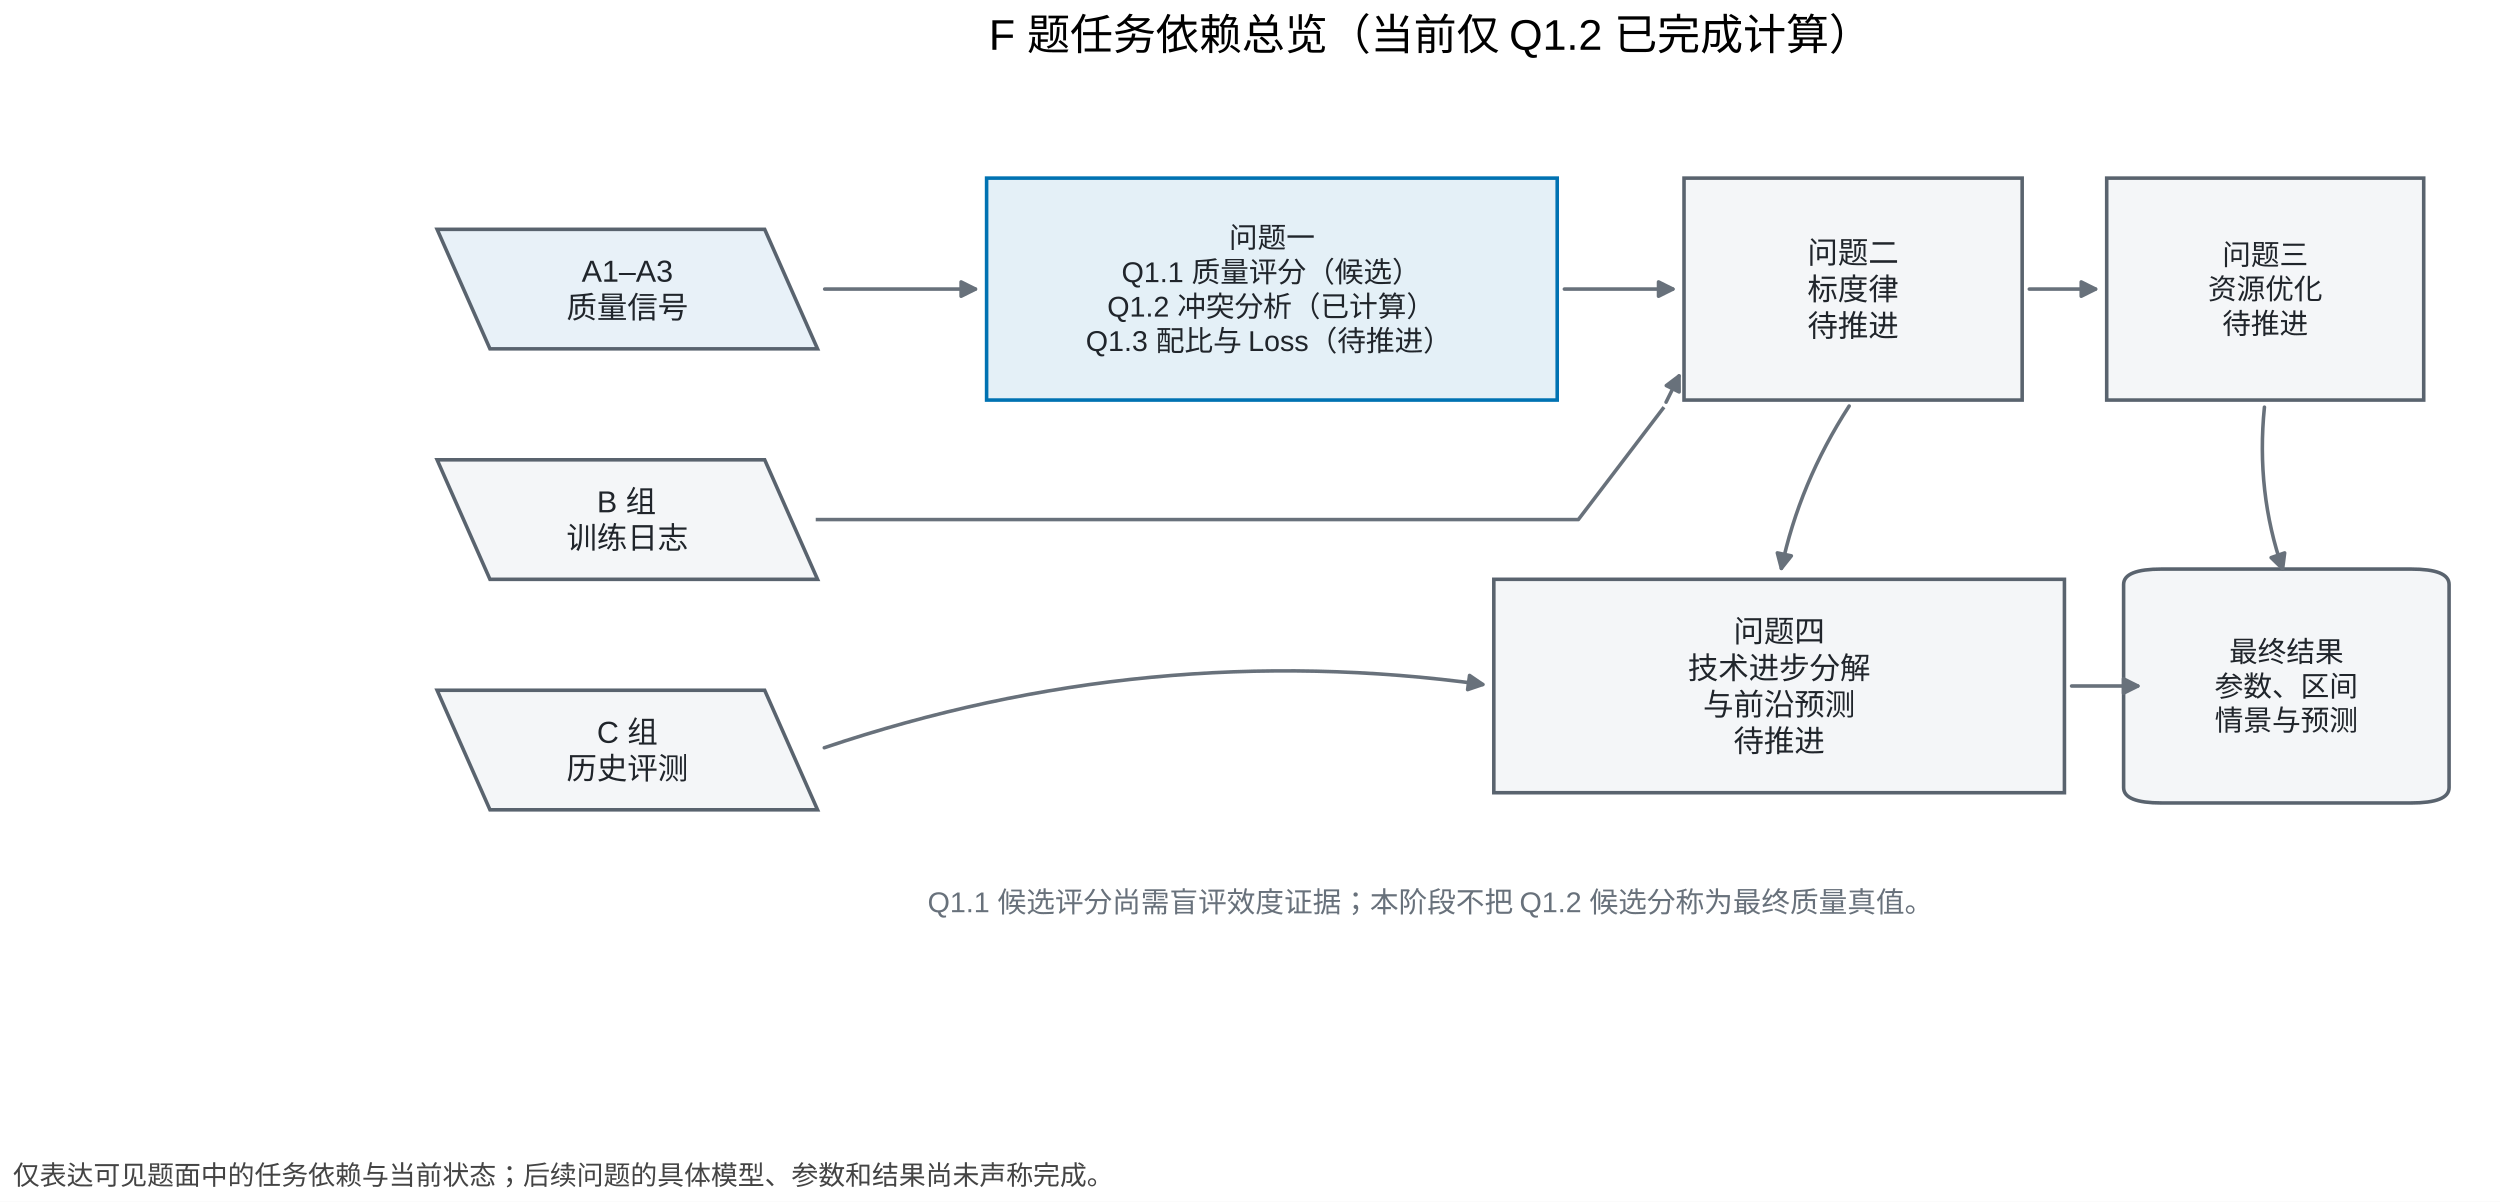
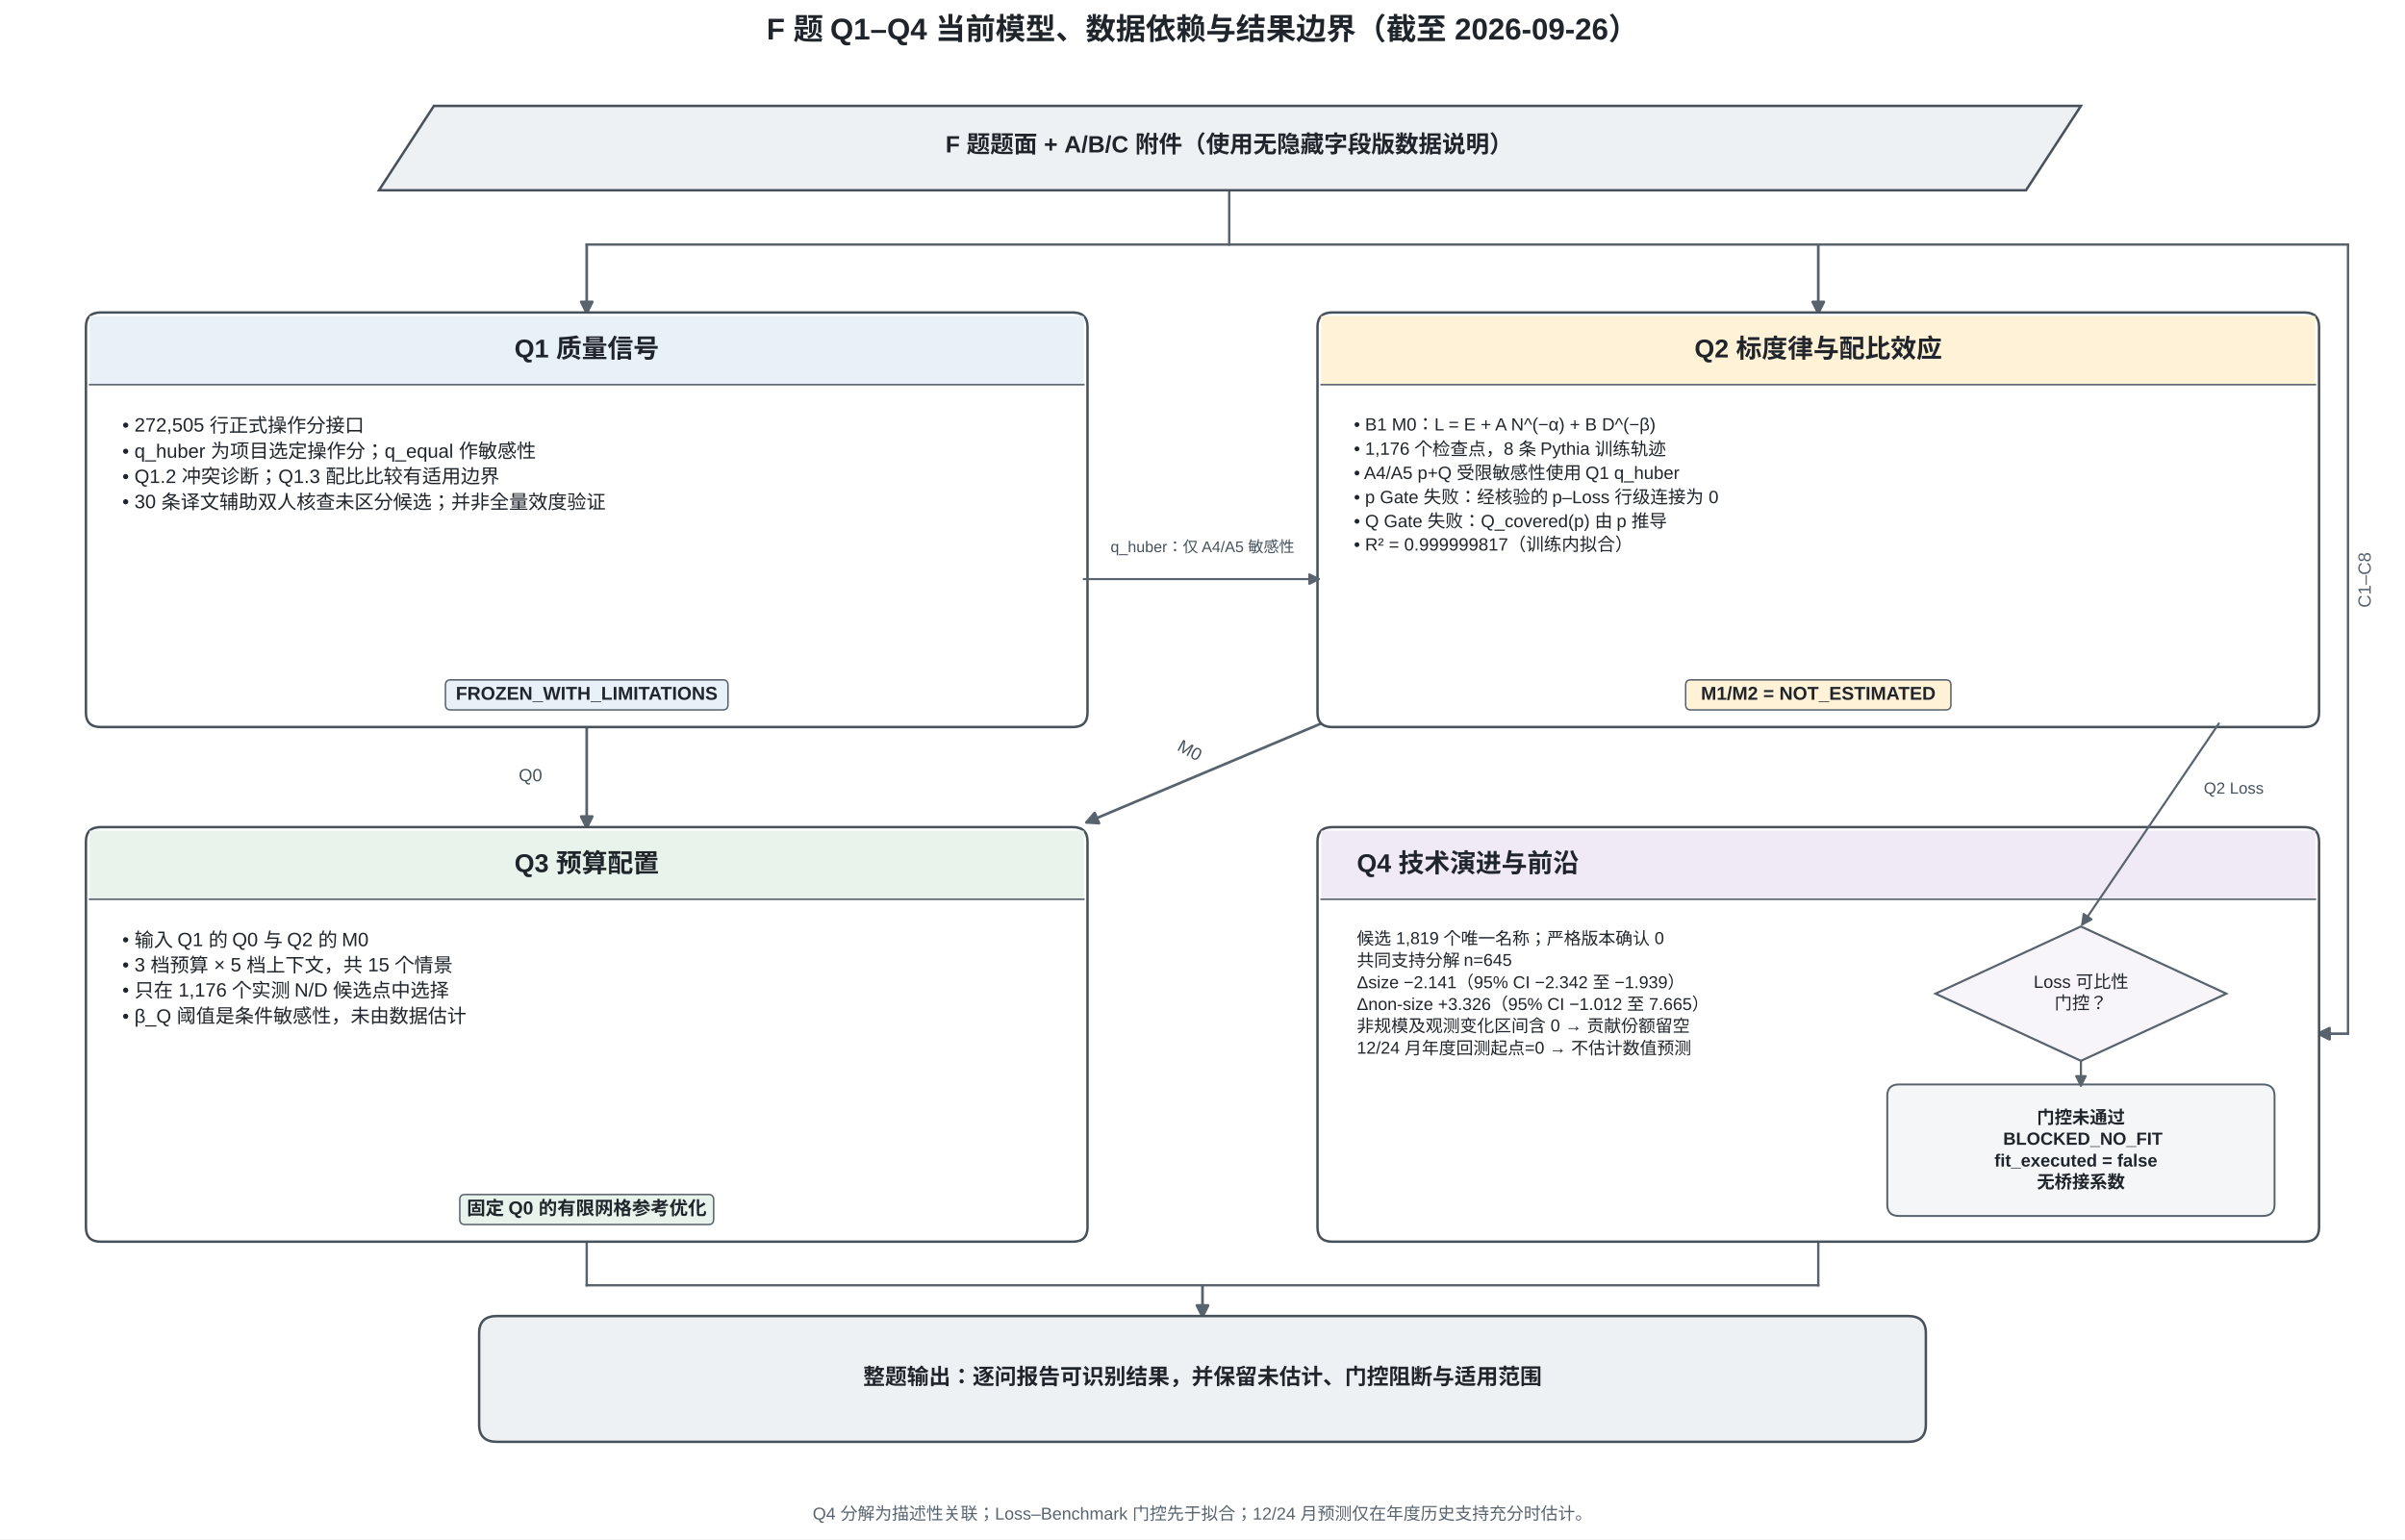
- <svg xmlns="http://www.w3.org/2000/svg" width="698.4pt" height="335.714pt" viewBox="0 0 698.4 335.714" version="1.1">
+ <svg xmlns="http://www.w3.org/2000/svg" width="1120.32pt" height="717.12pt" viewBox="0 0 1120.32 717.12" version="1.1">
  <defs>
    <style type="text/css">*{stroke-linejoin: round; stroke-linecap: butt}</style>
  </defs>
  <g id="figure_1">
    <g id="patch_1">
-       <path d="M 0 335.714  L 698.4 335.714  L 698.4 0  L 0 0  z " style="fill: #ffffff" />
+       <path d="M 0 717.12  L 1120.32 717.12  L 1120.32 0  L 0 0  z " style="fill: #ffffff" />
    </g>
    <g id="axes_1">
+       <g id="line2d_1">
+         <path d="M 572.602 88.632  L 572.602 113.94  " clip-path="url(#p43f3ab6f43)" style="fill: none; stroke: #59636e; stroke-width: 1.1; stroke-linecap: square" />
+       </g>
+       <g id="line2d_2">
+         <path d="M 273.312 113.94  L 847.008 113.94  " clip-path="url(#p43f3ab6f43)" style="fill: none; stroke: #59636e; stroke-width: 1.1; stroke-linecap: square" />
+       </g>
      <g id="patch_2">
-         <path d="M 136.872 97.452  L 228.384 97.452  L 213.624 64.067  L 122.112 64.067  z " clip-path="url(#p6e036d4081)" style="fill: #e8f1f8; stroke: #59636e; stroke-linejoin: miter" />
+         <path d="M 273.312 113.94  Q 273.312 130.59 273.312 145.842  " clip-path="url(#p43f3ab6f43)" style="fill: none; stroke: #59636e; stroke-width: 1.25; stroke-linecap: round" />
+         <path d="M 275.912 140.642  L 273.312 145.842  L 270.712 140.642  z " clip-path="url(#p43f3ab6f43)" style="fill: #59636e; stroke: #59636e; stroke-width: 1.25; stroke-linecap: round" />
      </g>
      <g id="patch_3">
-         <path d="M 136.872 161.837  L 228.384 161.837  L 213.624 128.452  L 122.112 128.452  z " clip-path="url(#p6e036d4081)" style="fill: #f4f6f8; stroke: #59636e; stroke-linejoin: miter" />
+         <path d="M 847.008 113.94  Q 847.008 130.59 847.008 145.842  " clip-path="url(#p43f3ab6f43)" style="fill: none; stroke: #59636e; stroke-width: 1.25; stroke-linecap: round" />
+         <path d="M 849.608 140.642  L 847.008 145.842  L 844.408 140.642  z " clip-path="url(#p43f3ab6f43)" style="fill: #59636e; stroke: #59636e; stroke-width: 1.25; stroke-linecap: round" />
+       </g>
+       <g id="line2d_3">
+         <path d="M 847.008 113.94  L 1093.766 113.94  " clip-path="url(#p43f3ab6f43)" style="fill: none; stroke: #59636e; stroke-width: 1.1; stroke-linecap: square" />
+       </g>
+       <g id="line2d_4">
+         <path d="M 1093.766 113.94  L 1093.766 481.572  " clip-path="url(#p43f3ab6f43)" style="fill: none; stroke: #59636e; stroke-width: 1.1; stroke-linecap: square" />
      </g>
      <g id="patch_4">
-         <path d="M 136.872 226.222  L 228.384 226.222  L 213.624 192.837  L 122.112 192.837  z " clip-path="url(#p6e036d4081)" style="fill: #f4f6f8; stroke: #59636e; stroke-linejoin: miter" />
+         <path d="M 1093.766 481.572  Q 1086.163 481.572 1079.958 481.572  " clip-path="url(#p43f3ab6f43)" style="fill: none; stroke: #59636e; stroke-width: 1.25; stroke-linecap: round" />
+         <path d="M 1085.158 484.172  L 1079.958 481.572  L 1085.158 478.972  z " clip-path="url(#p43f3ab6f43)" style="fill: #59636e; stroke: #59636e; stroke-width: 1.25; stroke-linecap: round" />
      </g>
      <g id="patch_5">
-         <path d="M 275.616 111.76  L 435.024 111.76  L 435.024 49.759  L 275.616 49.759  z " clip-path="url(#p6e036d4081)" style="fill: #e4f0f7; stroke: #0072b2; stroke-linejoin: miter" />
+         <path d="M 273.312 337.05  Q 273.312 362.025 273.312 385.602  " clip-path="url(#p43f3ab6f43)" style="fill: none; stroke: #59636e; stroke-width: 1.25; stroke-linecap: round" />
+         <path d="M 275.912 380.402  L 273.312 385.602  L 270.712 380.402  z " clip-path="url(#p43f3ab6f43)" style="fill: #59636e; stroke: #59636e; stroke-width: 1.25; stroke-linecap: round" />
      </g>
      <g id="patch_6">
-         <path d="M 470.448 111.76  L 564.912 111.76  L 564.912 49.759  L 470.448 49.759  z " clip-path="url(#p6e036d4081)" style="fill: #f4f6f8; stroke: #59636e; stroke-linejoin: miter" />
+         <path d="M 615.456 337.05  Q 560.16 360.36 506.152 383.127  " clip-path="url(#p43f3ab6f43)" style="fill: none; stroke: #59636e; stroke-width: 1.25; stroke-linecap: round" />
+         <path d="M 511.953 383.503  L 506.152 383.127  L 509.933 378.711  z " clip-path="url(#p43f3ab6f43)" style="fill: #59636e; stroke: #59636e; stroke-width: 1.25; stroke-linecap: round" />
+       </g>
+       <g id="line2d_5">
+         <path d="M 273.312 576.81  L 273.312 598.788  " clip-path="url(#p43f3ab6f43)" style="fill: none; stroke: #59636e; stroke-width: 1.1; stroke-linecap: square" />
+       </g>
+       <g id="line2d_6">
+         <path d="M 847.008 576.81  L 847.008 598.788  " clip-path="url(#p43f3ab6f43)" style="fill: none; stroke: #59636e; stroke-width: 1.1; stroke-linecap: square" />
+       </g>
+       <g id="line2d_7">
+         <path d="M 273.312 598.788  L 847.008 598.788  " clip-path="url(#p43f3ab6f43)" style="fill: none; stroke: #59636e; stroke-width: 1.1; stroke-linecap: square" />
      </g>
      <g id="patch_7">
-         <path d="M 588.528 111.76  L 677.088 111.76  L 677.088 49.759  L 588.528 49.759  z " clip-path="url(#p6e036d4081)" style="fill: #f4f6f8; stroke: #59636e; stroke-linejoin: miter" />
+         <path d="M 560.16 598.788  Q 560.16 606.78 560.16 613.374  " clip-path="url(#p43f3ab6f43)" style="fill: none; stroke: #59636e; stroke-width: 1.25; stroke-linecap: round" />
+         <path d="M 562.76 608.174  L 560.16 613.374  L 557.56 608.174  z " clip-path="url(#p43f3ab6f43)" style="fill: #59636e; stroke: #59636e; stroke-width: 1.25; stroke-linecap: round" />
      </g>
      <g id="patch_8">
-         <path d="M 417.312 221.453  L 576.72 221.453  L 576.72 161.837  L 417.312 161.837  z " clip-path="url(#p6e036d4081)" style="fill: #f4f6f8; stroke: #59636e; stroke-linejoin: miter" />
+         <path d="M 176.544 88.632  L 943.776 88.632  L 969.35 49.338  L 202.118 49.338  z " clip-path="url(#p43f3ab6f43)" style="fill: #eef1f4; stroke: #48515a; stroke-width: 1.15; stroke-linejoin: miter" />
      </g>
      <g id="patch_9">
-         <path d="M 603.878 224.315  L 673.546 224.315  Q 684.173 224.315 684.173 220.022  L 684.173 163.268  Q 684.173 158.975 673.546 158.975  L 603.878 158.975  Q 593.251 158.975 593.251 163.268  L 593.251 220.022  Q 593.251 224.315 603.878 224.315  z " clip-path="url(#p6e036d4081)" style="fill: #f4f6f8; stroke: #59636e; stroke-linejoin: miter" />
+         <path d="M 46.944 338.715  L 499.68 338.715  Q 506.592 338.715 506.592 332.055  L 506.592 152.235  Q 506.592 145.575 499.68 145.575  L 46.944 145.575  Q 40.032 145.575 40.032 152.235  L 40.032 332.055  Q 40.032 338.715 46.944 338.715  z " clip-path="url(#p43f3ab6f43)" style="fill: #ffffff; stroke: #48515a; stroke-width: 1.15; stroke-linejoin: miter" />
      </g>
      <g id="patch_10">
-         <path d="M 230.382 80.759  Q 251.998 80.759 272.496 80.759  " clip-path="url(#p6e036d4081)" style="fill: none; stroke: #68717b; stroke-linecap: round" />
-         <path d="M 268.496 78.759  L 272.496 80.759  L 268.496 82.759  z " clip-path="url(#p6e036d4081)" style="fill: #68717b; stroke: #68717b; stroke-linecap: round" />
+         <path d="M 620.64 338.715  L 1073.376 338.715  Q 1080.288 338.715 1080.288 332.055  L 1080.288 152.235  Q 1080.288 145.575 1073.376 145.575  L 620.64 145.575  Q 613.728 145.575 613.728 152.235  L 613.728 332.055  Q 613.728 338.715 620.64 338.715  z " clip-path="url(#p43f3ab6f43)" style="fill: #ffffff; stroke: #48515a; stroke-width: 1.15; stroke-linejoin: miter" />
      </g>
      <g id="patch_11">
-         <path d="M 437.026 80.759  Q 452.735 80.759 467.327 80.759  " clip-path="url(#p6e036d4081)" style="fill: none; stroke: #68717b; stroke-linecap: round" />
-         <path d="M 463.327 78.759  L 467.327 80.759  L 463.327 82.759  z " clip-path="url(#p6e036d4081)" style="fill: #68717b; stroke: #68717b; stroke-linecap: round" />
+         <path d="M 46.944 578.475  L 499.68 578.475  Q 506.592 578.475 506.592 571.815  L 506.592 391.995  Q 506.592 385.335 499.68 385.335  L 46.944 385.335  Q 40.032 385.335 40.032 391.995  L 40.032 571.815  Q 40.032 578.475 46.944 578.475  z " clip-path="url(#p43f3ab6f43)" style="fill: #ffffff; stroke: #48515a; stroke-width: 1.15; stroke-linejoin: miter" />
      </g>
      <g id="patch_12">
-         <path d="M 566.91 80.759  Q 576.72 80.759 585.412 80.759  " clip-path="url(#p6e036d4081)" style="fill: none; stroke: #68717b; stroke-linecap: round" />
-         <path d="M 581.412 78.759  L 585.412 80.759  L 581.412 82.759  z " clip-path="url(#p6e036d4081)" style="fill: #68717b; stroke: #68717b; stroke-linecap: round" />
+         <path d="M 620.64 578.475  L 1073.376 578.475  Q 1080.288 578.475 1080.288 571.815  L 1080.288 391.995  Q 1080.288 385.335 1073.376 385.335  L 620.64 385.335  Q 613.728 385.335 613.728 391.995  L 613.728 571.815  Q 613.728 578.475 620.64 578.475  z " clip-path="url(#p43f3ab6f43)" style="fill: #ffffff; stroke: #48515a; stroke-width: 1.15; stroke-linejoin: miter" />
      </g>
      <g id="patch_13">
-         <path d="M 230.275 208.887  Q 320.744 178.376 414.223 191.216  " clip-path="url(#p6e036d4081)" style="fill: none; stroke: #68717b; stroke-linecap: round" />
-         <path d="M 410.533 188.69  L 414.223 191.216  L 409.988 192.653  z " clip-path="url(#p6e036d4081)" style="fill: #68717b; stroke: #68717b; stroke-linecap: round" />
+         <path d="M 231.494 671.715  L 888.826 671.715  Q 897.12 671.715 897.12 663.723  L 897.12 621.099  Q 897.12 613.107 888.826 613.107  L 231.494 613.107  Q 223.2 613.107 223.2 621.099  L 223.2 663.723  Q 223.2 671.715 231.494 671.715  z " clip-path="url(#p43f3ab6f43)" style="fill: #eef1f4; stroke: #48515a; stroke-width: 1.15; stroke-linejoin: miter" />
+       </g>
+       <g id="text_1">
+         <text style="font-weight: 700; font-size: 11px; font-family: 'Microsoft YaHei', 'SimHei', 'Arial', 'DejaVu Sans', sans-serif; text-anchor: middle; fill: #20252b" x="572.602" y="71.015" transform="rotate(-0 572.6016 71.0153)">F 题题面 + A/B/C 附件（使用无隐藏字段版数据说明）</text>
+       </g>
+       <g id="text_2">
+         <text style="font-size: 8.3px; font-family: 'Microsoft YaHei', 'SimHei', 'Arial', 'DejaVu Sans', sans-serif; fill: #59636e" transform="translate(1104.347 283.1101) rotate(-90)">C1–C8</text>
      </g>
      <g id="patch_14">
-         <path d="M 516.583 113.428  Q 502.691 134.874 497.647 158.781  " clip-path="url(#p6e036d4081)" style="fill: none; stroke: #68717b; stroke-linecap: round" />
-         <path d="M 500.429 155.28  L 497.647 158.781  L 496.515 154.454  z " clip-path="url(#p6e036d4081)" style="fill: #68717b; stroke: #68717b; stroke-linecap: round" />
+         <path d="M 41.76 179.208  L 504.864 179.208  L 504.864 147.24  L 41.76 147.24  z " clip-path="url(#p43f3ab6f43)" style="fill: #e8f1f8" />
      </g>
      <g id="patch_15">
-         <path d="M 632.59 113.747  Q 630.197 137.453 637.669 158.897  " clip-path="url(#p6e036d4081)" style="fill: none; stroke: #68717b; stroke-linecap: round" />
-         <path d="M 638.242 154.462  L 637.669 158.897  L 634.464 155.778  z " clip-path="url(#p6e036d4081)" style="fill: #68717b; stroke: #68717b; stroke-linecap: round" />
+         <path d="M 615.456 179.208  L 1078.56 179.208  L 1078.56 147.24  L 615.456 147.24  z " clip-path="url(#p43f3ab6f43)" style="fill: #fff2d7" />
      </g>
      <g id="patch_16">
-         <path d="M 578.718 191.645  Q 588.528 191.645 597.22 191.645  " clip-path="url(#p6e036d4081)" style="fill: none; stroke: #68717b; stroke-linecap: round" />
-         <path d="M 593.22 189.645  L 597.22 191.645  L 593.22 193.645  z " clip-path="url(#p6e036d4081)" style="fill: #68717b; stroke: #68717b; stroke-linecap: round" />
+         <path d="M 41.76 418.968  L 504.864 418.968  L 504.864 387  L 41.76 387  z " clip-path="url(#p43f3ab6f43)" style="fill: #e8f3ec" />
      </g>
      <g id="patch_17">
-         <path d="M 465.43 112.354  Q 467.495 108.184 469.064 105.016  " clip-path="url(#p6e036d4081)" style="fill: none; stroke: #68717b; stroke-linecap: round" />
-         <path d="M 465.496 107.714  L 469.064 105.016  L 469.081 109.489  z " clip-path="url(#p6e036d4081)" style="fill: #68717b; stroke: #68717b; stroke-linecap: round" />
-       </g>
-       <g id="line2d_1">
-         <path d="M 228.384 145.144  L 440.928 145.144  L 464.544 114.144  " clip-path="url(#p6e036d4081)" style="fill: none; stroke: #68717b; stroke-linecap: square" />
-       </g>
-       <g id="text_1">
-         <text style="font-size: 8.5px; font-family: 'SimHei', 'Arial', 'Helvetica', 'DejaVu Sans', sans-serif; fill: #20252b" transform="translate(162.498 78.69731)">A1–A3</text>
-         <text style="font-size: 8.5px; font-family: 'SimHei', 'Arial', 'Helvetica', 'DejaVu Sans', sans-serif; fill: #20252b" transform="translate(158.248 88.8807)">质量信号</text>
-       </g>
-       <g id="text_2">
-         <text style="font-size: 8.5px; font-family: 'SimHei', 'Arial', 'Helvetica', 'DejaVu Sans', sans-serif; fill: #20252b" transform="translate(166.748 143.1324)">B 组</text>
-         <text style="font-size: 8.5px; font-family: 'SimHei', 'Arial', 'Helvetica', 'DejaVu Sans', sans-serif; fill: #20252b" transform="translate(158.248 153.266)">训练日志</text>
+         <path d="M 615.456 418.968  L 1078.56 418.968  L 1078.56 387  L 615.456 387  z " clip-path="url(#p43f3ab6f43)" style="fill: #f0eaf6" />
      </g>
      <g id="text_3">
-         <text style="font-size: 8.5px; font-family: 'SimHei', 'Arial', 'Helvetica', 'DejaVu Sans', sans-serif; fill: #20252b" transform="translate(166.748 207.5177)">C 组</text>
-         <text style="font-size: 8.5px; font-family: 'SimHei', 'Arial', 'Helvetica', 'DejaVu Sans', sans-serif; fill: #20252b" transform="translate(158.248 217.6679)">历史评测</text>
+         <text style="font-size: 7.2px; font-family: 'Microsoft YaHei', 'SimHei', 'Arial', 'DejaVu Sans', sans-serif; text-anchor: middle; fill: #46515b" x="560.16" y="257.224" transform="rotate(-0 560.16 257.2239)">q_huber：仅 A4/A5 敏感性</text>
      </g>
      <g id="text_4">
-         <text style="font-size: 8px; font-family: 'SimHei', 'Arial', 'Helvetica', 'DejaVu Sans', sans-serif; fill: #20252b" transform="translate(343.32 69.20297)">问题一</text>
-         <text style="font-size: 8px; font-family: 'SimHei', 'Arial', 'Helvetica', 'DejaVu Sans', sans-serif; fill: #20252b" transform="translate(313.32 78.8186)">Q1.1 质量评分（候选）</text>
-         <text style="font-size: 8px; font-family: 'SimHei', 'Arial', 'Helvetica', 'DejaVu Sans', sans-serif; fill: #20252b" transform="translate(309.32 88.44984)">Q1.2 冲突分析（已计算）</text>
-         <text style="font-size: 8px; font-family: 'SimHei', 'Arial', 'Helvetica', 'DejaVu Sans', sans-serif; fill: #20252b" transform="translate(303.32 98.04985)">Q1.3 配比与 Loss（待推进）</text>
+         <text style="font-size: 8.2px; font-family: 'Microsoft YaHei', 'SimHei', 'Arial', 'DejaVu Sans', sans-serif; text-anchor: end; fill: #46515b" x="252.576" y="363.95" transform="rotate(-0 252.576 363.9502)">Q0</text>
      </g>
      <g id="text_5">
-         <text style="font-size: 8.5px; font-family: 'SimHei', 'Arial', 'Helvetica', 'DejaVu Sans', sans-serif; fill: #20252b" transform="translate(504.93 73.5807)">问题二</text>
-         <text style="font-size: 8.5px; font-family: 'SimHei', 'Arial', 'Helvetica', 'DejaVu Sans', sans-serif; fill: #20252b" transform="translate(504.93 83.79731)">标度律</text>
-         <text style="font-size: 8.5px; font-family: 'SimHei', 'Arial', 'Helvetica', 'DejaVu Sans', sans-serif; fill: #20252b" transform="translate(504.93 94.03051)">待推进</text>
+         <text style="font-size: 8.2px; font-family: 'Microsoft YaHei', 'SimHei', 'Arial', 'DejaVu Sans', sans-serif; fill: #46515b" transform="translate(547.9292 349.2374) rotate(-331)">M0</text>
      </g>
      <g id="text_6">
-         <text style="font-size: 8px; font-family: 'SimHei', 'Arial', 'Helvetica', 'DejaVu Sans', sans-serif; fill: #20252b" transform="translate(620.808 74.00297)">问题三</text>
-         <text style="font-size: 8px; font-family: 'SimHei', 'Arial', 'Helvetica', 'DejaVu Sans', sans-serif; fill: #20252b" transform="translate(616.808 83.57172)">资源优化</text>
-         <text style="font-size: 8px; font-family: 'SimHei', 'Arial', 'Helvetica', 'DejaVu Sans', sans-serif; fill: #20252b" transform="translate(620.808 93.24984)">待推进</text>
+         <text style="font-size: 7.5px; font-family: 'Microsoft YaHei', 'SimHei', 'Arial', 'DejaVu Sans', sans-serif; text-anchor: middle; fill: #46515b" x="1040.544" y="369.751" transform="rotate(-0 1040.544 369.7514)">Q2 Loss</text>
      </g>
      <g id="text_7">
-         <text style="font-size: 8.5px; font-family: 'SimHei', 'Arial', 'Helvetica', 'DejaVu Sans', sans-serif; fill: #20252b" transform="translate(484.266 179.3665)">问题四</text>
-         <text style="font-size: 8.5px; font-family: 'SimHei', 'Arial', 'Helvetica', 'DejaVu Sans', sans-serif; fill: #20252b" transform="translate(471.516 189.6329)">技术进步分解</text>
-         <text style="font-size: 8.5px; font-family: 'SimHei', 'Arial', 'Helvetica', 'DejaVu Sans', sans-serif; fill: #20252b" transform="translate(475.766 199.8163)">与前沿预测</text>
-         <text style="font-size: 8.5px; font-family: 'SimHei', 'Arial', 'Helvetica', 'DejaVu Sans', sans-serif; fill: #20252b" transform="translate(484.266 210.0163)">待推进</text>
+         <text style="font-weight: 700; font-size: 10.2px; font-family: 'Microsoft YaHei', 'SimHei', 'Arial', 'DejaVu Sans', sans-serif; text-anchor: middle; fill: #20252b" x="560.16" y="644.887" transform="rotate(-0 560.16 644.887)">整题输出：逐问报告可识别结果，并保留未估计、门控阻断与适用范围</text>
+       </g>
+       <g id="line2d_8">
+         <path d="M 41.76 179.208  L 504.864 179.208  " clip-path="url(#p43f3ab6f43)" style="fill: none; stroke: #59636e; stroke-width: 0.75; stroke-linecap: square" />
+       </g>
+       <g id="line2d_9">
+         <path d="M 615.456 179.208  L 1078.56 179.208  " clip-path="url(#p43f3ab6f43)" style="fill: none; stroke: #59636e; stroke-width: 0.75; stroke-linecap: square" />
+       </g>
+       <g id="line2d_10">
+         <path d="M 41.76 418.968  L 504.864 418.968  " clip-path="url(#p43f3ab6f43)" style="fill: none; stroke: #59636e; stroke-width: 0.75; stroke-linecap: square" />
+       </g>
+       <g id="line2d_11">
+         <path d="M 615.456 418.968  L 1078.56 418.968  " clip-path="url(#p43f3ab6f43)" style="fill: none; stroke: #59636e; stroke-width: 0.75; stroke-linecap: square" />
+       </g>
+       <g id="patch_18">
+         <path d="M 504.864 269.784  Q 560.16 269.784 614.338 269.784  " clip-path="url(#p43f3ab6f43)" style="fill: none; stroke: #59636e; stroke-linecap: round" />
+         <path d="M 609.938 267.584  L 614.338 269.784  L 609.938 271.984  z " clip-path="url(#p43f3ab6f43)" style="fill: #59636e; stroke: #59636e; stroke-linecap: round" />
+       </g>
+       <g id="patch_19">
+         <path d="M 1033.632 337.05  Q 1001.491 384.336 969.979 430.697  " clip-path="url(#p43f3ab6f43)" style="fill: none; stroke: #59636e; stroke-linecap: round" />
+         <path d="M 974.272 428.295  L 969.979 430.697  L 970.633 425.822  z " clip-path="url(#p43f3ab6f43)" style="fill: #59636e; stroke: #59636e; stroke-linecap: round" />
      </g>
      <g id="text_8">
-         <text style="font-size: 8px; font-family: 'SimHei', 'Arial', 'Helvetica', 'DejaVu Sans', sans-serif; fill: #20252b" transform="translate(622.712 184.9044)">最终结果</text>
-         <text style="font-size: 8px; font-family: 'SimHei', 'Arial', 'Helvetica', 'DejaVu Sans', sans-serif; fill: #20252b" transform="translate(618.712 194.5512)">参数、区间</text>
-         <text style="font-size: 8px; font-family: 'SimHei', 'Arial', 'Helvetica', 'DejaVu Sans', sans-serif; fill: #20252b" transform="translate(618.712 204.0731)">情景与预测</text>
+         <text style="font-weight: 700; font-size: 12px; font-family: 'Microsoft YaHei', 'SimHei', 'Arial', 'DejaVu Sans', sans-serif; text-anchor: middle; fill: #20252b" x="273.312" y="166.529" transform="rotate(-0 273.312 166.5287)">Q1 质量信号</text>
      </g>
      <g id="text_9">
-         <text style="font-size: 8px; font-family: 'SimHei', 'Arial', 'Helvetica', 'DejaVu Sans', sans-serif; text-anchor: middle; fill: #68717b" x="399.6" y="254.838" transform="rotate(-0 399.6 254.8379)">Q1.1 候选评分尚需盲评效度证据；本阶段不把 Q1.2 候选分称为最终质量真值。</text>
+         <text style="font-size: 9px; font-family: 'Microsoft YaHei', 'SimHei', 'Arial', 'DejaVu Sans', sans-serif; fill: #20252b" transform="translate(56.9664 201.0544)">• 272,505 行正式操作分接口</text>
+         <text style="font-size: 9px; font-family: 'Microsoft YaHei', 'SimHei', 'Arial', 'DejaVu Sans', sans-serif; fill: #20252b" transform="translate(56.9664 213.2282)">• q_huber 为项目选定操作分；q_equal 作敏感性</text>
+         <text style="font-size: 9px; font-family: 'Microsoft YaHei', 'SimHei', 'Arial', 'DejaVu Sans', sans-serif; fill: #20252b" transform="translate(56.9664 225.0226)">• Q1.2 冲突诊断；Q1.3 配比比较有适用边界</text>
+         <text style="font-size: 9px; font-family: 'Microsoft YaHei', 'SimHei', 'Arial', 'DejaVu Sans', sans-serif; fill: #20252b" transform="translate(56.9664 236.7565)">• 30 条译文辅助双人核查未区分候选；并非全量效度验证</text>
      </g>
      <g id="text_10">
-         <text style="font-size: 12px; font-family: 'SimHei', 'Arial', 'Helvetica', 'DejaVu Sans', sans-serif; text-anchor: middle" x="399.6" y="13.912" transform="rotate(-0 399.6 13.9125)">F 题任务依赖总览（当前仅 Q1.2 已完成计算）</text>
-       </g>
-     </g>
-     <g id="text_11">
-       <text style="font-size: 7.5px; font-family: 'SimHei', 'Arial', 'Helvetica', 'DejaVu Sans', sans-serif; text-anchor: start; fill: #444444" x="3.6" y="330.972" transform="rotate(-0 3.6 330.9715)">仅表达可见题面中的任务依赖与当前状态；后续问题的具体模型、参数和结果尚未声称完成。</text>
+         <text style="font-weight: 700; font-size: 12px; font-family: 'Microsoft YaHei', 'SimHei', 'Arial', 'DejaVu Sans', sans-serif; text-anchor: middle; fill: #20252b" x="847.008" y="166.529" transform="rotate(-0 847.008 166.5287)">Q2 标度律与配比效应</text>
+       </g>
+       <g id="text_11">
+         <text style="font-size: 8.3px; font-family: 'Microsoft YaHei', 'SimHei', 'Arial', 'DejaVu Sans', sans-serif; fill: #20252b" transform="translate(630.6624 200.5674)">• B1 M0：L = E + A N^(−α) + B D^(−β)</text>
+         <text style="font-size: 8.3px; font-family: 'Microsoft YaHei', 'SimHei', 'Arial', 'DejaVu Sans', sans-serif; fill: #20252b" transform="translate(630.6624 211.853)">• 1,176 个检查点，8 条 Pythia 训练轨迹</text>
+         <text style="font-size: 8.3px; font-family: 'Microsoft YaHei', 'SimHei', 'Arial', 'DejaVu Sans', sans-serif; fill: #20252b" transform="translate(630.6624 223.128)">• A4/A5 p+Q 受限敏感性使用 Q1 q_huber</text>
+         <text style="font-size: 8.3px; font-family: 'Microsoft YaHei', 'SimHei', 'Arial', 'DejaVu Sans', sans-serif; fill: #20252b" transform="translate(630.6624 234.421)">• p Gate 失败：经核验的 p–Loss 行级连接为 0</text>
+         <text style="font-size: 8.3px; font-family: 'Microsoft YaHei', 'SimHei', 'Arial', 'DejaVu Sans', sans-serif; fill: #20252b" transform="translate(630.6624 245.6155)">• Q Gate 失败：Q_covered(p) 由 p 推导</text>
+         <text style="font-size: 8.3px; font-family: 'Microsoft YaHei', 'SimHei', 'Arial', 'DejaVu Sans', sans-serif; fill: #20252b" transform="translate(630.6624 256.4925)">• R² = 0.999999817（训练内拟合）</text>
+       </g>
+       <g id="text_12">
+         <text style="font-weight: 700; font-size: 12px; font-family: 'Microsoft YaHei', 'SimHei', 'Arial', 'DejaVu Sans', sans-serif; text-anchor: middle; fill: #20252b" x="273.312" y="406.289" transform="rotate(-0 273.312 406.2887)">Q3 预算配置</text>
+       </g>
+       <g id="text_13">
+         <text style="font-size: 9px; font-family: 'Microsoft YaHei', 'SimHei', 'Arial', 'DejaVu Sans', sans-serif; fill: #20252b" transform="translate(56.9664 440.8144)">• 输入 Q1 的 Q0 与 Q2 的 M0</text>
+         <text style="font-size: 9px; font-family: 'Microsoft YaHei', 'SimHei', 'Arial', 'DejaVu Sans', sans-serif; fill: #20252b" transform="translate(56.9664 452.5483)">• 3 档预算 × 5 档上下文，共 15 个情景</text>
+         <text style="font-size: 9px; font-family: 'Microsoft YaHei', 'SimHei', 'Arial', 'DejaVu Sans', sans-serif; fill: #20252b" transform="translate(56.9664 464.2822)">• 只在 1,176 个实测 N/D 候选点中选择</text>
+         <text style="font-size: 9px; font-family: 'Microsoft YaHei', 'SimHei', 'Arial', 'DejaVu Sans', sans-serif; fill: #20252b" transform="translate(56.9664 476.4561)">• β_Q 阈值是条件敏感性，未由数据估计</text>
+       </g>
+       <g id="text_14">
+         <text style="font-weight: 700; font-size: 12px; font-family: 'Microsoft YaHei', 'SimHei', 'Arial', 'DejaVu Sans', sans-serif; text-anchor: start; fill: #20252b" x="632.045" y="406.289" transform="rotate(-0 632.0448 406.2887)">Q4 技术演进与前沿</text>
+       </g>
+       <g id="text_15">
+         <text style="font-size: 8px; font-family: 'Microsoft YaHei', 'SimHei', 'Arial', 'DejaVu Sans', sans-serif; fill: #20252b" transform="translate(632.0448 440.015)">候选 1,819 个唯一名称；严格版本确认 0</text>
+         <text style="font-size: 8px; font-family: 'Microsoft YaHei', 'SimHei', 'Arial', 'DejaVu Sans', sans-serif; fill: #20252b" transform="translate(632.0448 450.1893)">共同支持分解 n=645</text>
+         <text style="font-size: 8px; font-family: 'Microsoft YaHei', 'SimHei', 'Arial', 'DejaVu Sans', sans-serif; fill: #20252b" transform="translate(632.0448 460.3637)">Δsize −2.141（95% CI −2.342 至 −1.939）</text>
+         <text style="font-size: 8px; font-family: 'Microsoft YaHei', 'SimHei', 'Arial', 'DejaVu Sans', sans-serif; fill: #20252b" transform="translate(632.0448 470.538)">Δnon-size +3.326（95% CI −1.012 至 7.665）</text>
+         <text style="font-size: 8px; font-family: 'Microsoft YaHei', 'SimHei', 'Arial', 'DejaVu Sans', sans-serif; fill: #20252b" transform="translate(632.0448 480.7124)">非规模及观测变化区间含 0 → 贡献份额留空</text>
+         <text style="font-size: 8px; font-family: 'Microsoft YaHei', 'SimHei', 'Arial', 'DejaVu Sans', sans-serif; fill: #20252b" transform="translate(632.0448 490.8868)">12/24 月年度回测起点=0 → 不估计数值预测</text>
+       </g>
+       <g id="patch_20">
+         <path d="M 969.35 431.622  L 1037.088 462.924  L 969.35 494.226  L 901.613 462.924  z " clip-path="url(#p43f3ab6f43)" style="fill: #f8f5fa; stroke: #59636e; stroke-linejoin: miter" />
+       </g>
+       <g id="patch_21">
+         <path d="M 884.678 566.487  L 1054.022 566.487  Q 1059.552 566.487 1059.552 561.159  L 1059.552 510.543  Q 1059.552 505.215 1054.022 505.215  L 884.678 505.215  Q 879.149 505.215 879.149 510.543  L 879.149 561.159  Q 879.149 566.487 884.678 566.487  z " clip-path="url(#p43f3ab6f43)" style="fill: #f4f6f8; stroke: #59636e; stroke-width: 0.9; stroke-linejoin: miter" />
+       </g>
+       <g id="text_16">
+         <g id="patch_22">
+           <path d="M 209.942 330.725  L 336.682 330.725  Q 339.118 330.725 339.118 328.289  L 339.118 319.171  Q 339.118 316.735 336.682 316.735  L 209.942 316.735  Q 207.506 316.735 207.506 319.171  L 207.506 328.289  Q 207.506 330.725 209.942 330.725  z " style="fill: #e8f1f8; stroke: #59636e; stroke-width: 0.7; stroke-linejoin: miter" />
+         </g>
+         <text style="font-weight: 700; font-size: 8.7px; font-family: 'Microsoft YaHei', 'SimHei', 'Arial', 'DejaVu Sans', sans-serif; text-anchor: middle; fill: #20252b" x="273.312" y="326.012" transform="rotate(-0 273.312 326.0117)">FROZEN_WITH_LIMITATIONS</text>
+       </g>
+       <g id="text_17">
+         <g id="patch_23">
+           <path d="M 787.66 330.725  L 906.356 330.725  Q 908.792 330.725 908.792 328.289  L 908.792 319.171  Q 908.792 316.735 906.356 316.735  L 787.66 316.735  Q 785.224 316.735 785.224 319.171  L 785.224 328.289  Q 785.224 330.725 787.66 330.725  z " style="fill: #fff2d7; stroke: #59636e; stroke-width: 0.7; stroke-linejoin: miter" />
+         </g>
+         <text style="font-weight: 700; font-size: 8.7px; font-family: 'Microsoft YaHei', 'SimHei', 'Arial', 'DejaVu Sans', sans-serif; text-anchor: middle; fill: #20252b" x="847.008" y="326.012" transform="rotate(-0 847.008 326.0117)">M1/M2 = NOT_ESTIMATED</text>
+       </g>
+       <g id="text_18">
+         <g id="patch_24">
+           <path d="M 216.628 570.485  L 329.996 570.485  Q 332.432 570.485 332.432 568.049  L 332.432 558.931  Q 332.432 556.495 329.996 556.495  L 216.628 556.495  Q 214.192 556.495 214.192 558.931  L 214.192 568.049  Q 214.192 570.485 216.628 570.485  z " style="fill: #e8f3ec; stroke: #59636e; stroke-width: 0.7; stroke-linejoin: miter" />
+         </g>
+         <text style="font-weight: 700; font-size: 8.7px; font-family: 'Microsoft YaHei', 'SimHei', 'Arial', 'DejaVu Sans', sans-serif; text-anchor: middle; fill: #20252b" x="273.312" y="565.886" transform="rotate(-0 273.312 565.8859)">固定 Q0 的有限网格参考优化</text>
+       </g>
+       <g id="text_19">
+         <text style="font-size: 8.2px; font-family: 'Microsoft YaHei', 'SimHei', 'Arial', 'DejaVu Sans', sans-serif; fill: #20252b" transform="translate(947.3302 460.23)">Loss 可比性</text>
+         <text style="font-size: 8.2px; font-family: 'Microsoft YaHei', 'SimHei', 'Arial', 'DejaVu Sans', sans-serif; fill: #20252b" transform="translate(957.0504 470.1344)">门控？</text>
+       </g>
+       <g id="text_20">
+         <text style="font-weight: 700; font-size: 8.2px; font-family: 'Microsoft YaHei', 'SimHei', 'Arial', 'DejaVu Sans', sans-serif; fill: #20252b" transform="translate(948.8504 523.4158)">门控未通过</text>
+         <text style="font-weight: 700; font-size: 8.2px; font-family: 'Microsoft YaHei', 'SimHei', 'Arial', 'DejaVu Sans', sans-serif; fill: #20252b" transform="translate(933.1352 533.3202)">BLOCKED_NO_FIT</text>
+         <text style="font-weight: 700; font-size: 8.2px; font-family: 'Microsoft YaHei', 'SimHei', 'Arial', 'DejaVu Sans', sans-serif; fill: #20252b" transform="translate(929.0609 543.4566)">fit_executed = false</text>
+         <text style="font-weight: 700; font-size: 8.2px; font-family: 'Microsoft YaHei', 'SimHei', 'Arial', 'DejaVu Sans', sans-serif; fill: #20252b" transform="translate(948.8504 553.4686)">无桥接系数</text>
+       </g>
+       <g id="patch_25">
+         <path d="M 969.35 494.226  Q 969.35 500.553 969.35 505.762  " clip-path="url(#p43f3ab6f43)" style="fill: none; stroke: #59636e; stroke-linecap: round" />
+         <path d="M 971.55 501.362  L 969.35 505.762  L 967.15 501.362  z " clip-path="url(#p43f3ab6f43)" style="fill: #59636e; stroke: #59636e; stroke-linecap: round" />
+       </g>
+     </g>
+     <g id="text_21">
+       <text style="font-weight: 700; font-size: 14px; font-family: 'Microsoft YaHei', 'SimHei', 'Arial', 'DejaVu Sans', sans-serif; text-anchor: middle; fill: #20252b" x="560.16" y="18.391" transform="rotate(-0 560.16 18.39125)">F 题 Q1–Q4 当前模型、数据依赖与结果边界（截至 2026-09-26）</text>
+     </g>
+     <g id="text_22">
+       <text style="font-size: 8px; font-family: 'Microsoft YaHei', 'SimHei', 'Arial', 'DejaVu Sans', sans-serif; text-anchor: middle; fill: #59636e" x="560.16" y="707.931" transform="rotate(-0 560.16 707.9312)">Q4 分解为描述性关联；Loss–Benchmark 门控先于拟合；12/24 月预测仅在年度历史支持充分时估计。</text>
    </g>
  </g>
  <defs>
-     <clipPath id="p6e036d4081">
-       <rect x="104.4" y="25.913" width="590.4" height="238.464" />
+     <clipPath id="p43f3ab6f43">
+       <rect x="7.2" y="27.36" width="1105.92" height="666" />
    </clipPath>
  </defs>
</svg>
